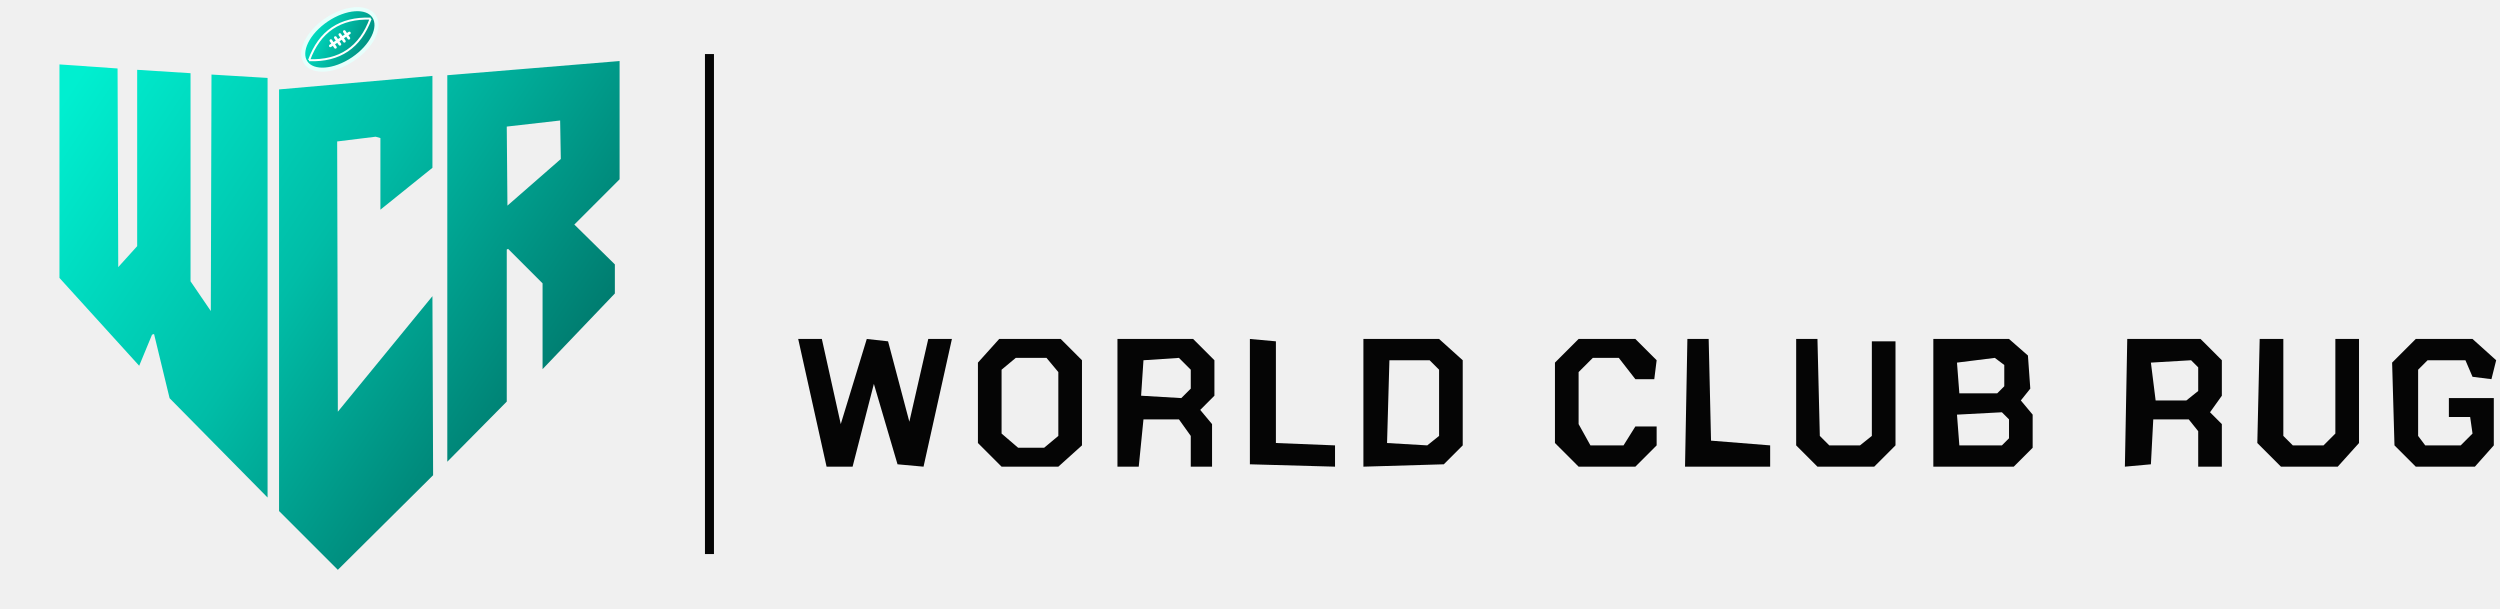
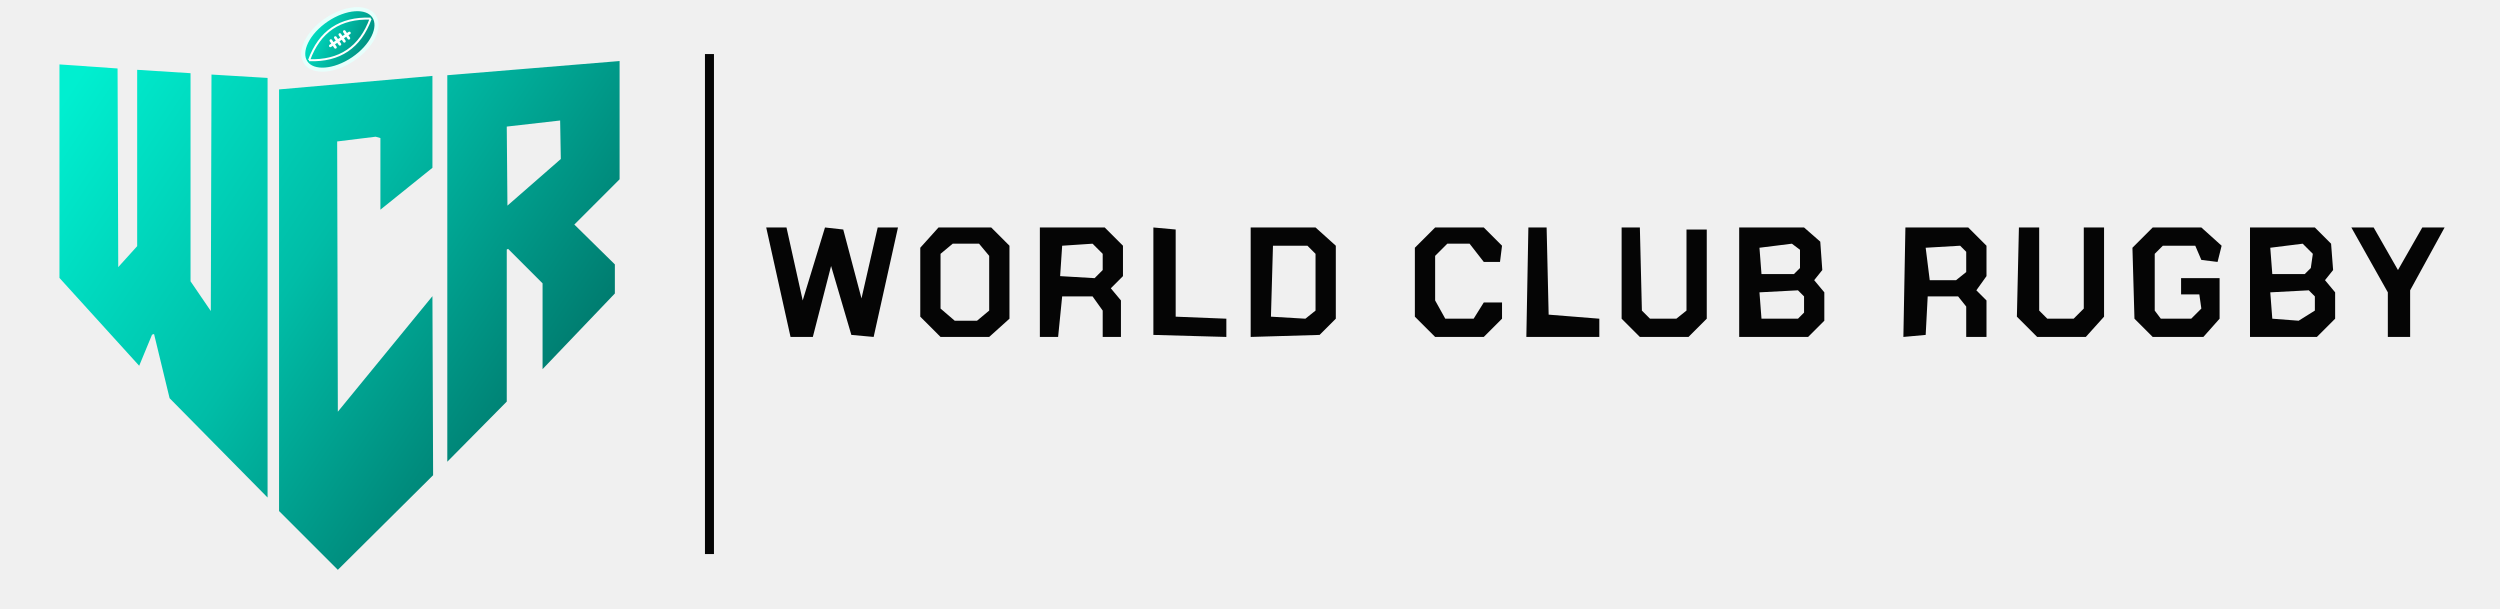
<svg xmlns="http://www.w3.org/2000/svg" role="img" aria-label="World Club Rugby horizontal logo" viewBox="0 0 1110 270">
  <defs>
    <linearGradient id="teal" gradientUnits="userSpaceOnUse" x1="170" y1="430" x2="970" y2="960">
      <stop stop-color="#00efd0" />
      <stop offset=".45" stop-color="#00bda7" />
      <stop offset="1" stop-color="#00695f" />
    </linearGradient>
    <linearGradient id="bg" x2="1" y2="1">
      <stop stop-color="#00efd0" />
      <stop offset="1" stop-color="#007f73" />
    </linearGradient>
  </defs>
  <g transform="translate(-18 -92) scale(.30)">
    <g transform="translate(563 365) rotate(-34)">
      <ellipse rx="61" ry="35" fill="url(#bg)" stroke="#e7fffc" stroke-width="6" />
      <path d="M-55 0Q0-40 55 0M-55 0Q0 40 55 0" stroke="#fff" stroke-width="3" fill="none" />
      <path d="M-17 0H17M-12-6V6M-4-6V6M4-6V6M12-6V6" stroke="white" stroke-width="4" stroke-linecap="round" />
    </g>
    <g fill="url(#teal)">
      <path fill-rule="evenodd" d="M889,485L890,542L811,611L810,494Z M700,419L473,439L473,1063L560,1150L701,1010L700,745L560,916L559,516L616,509L623,511L623,617L700,555Z M148,402L148,718L266,848L285,802L288,801L311,896L456,1043L456,422L373,417L372,767L342,723L342,415L263,410L263,671L235,702L234,408Z M977,397L722,418L722,990L810,901L810,676L812,675L863,726L863,853L970,741L970,698L910,639L977,572Z" />
    </g>
  </g>
  <path d="M315 24V246" stroke="#050505" stroke-width="4" />
-   <g transform="translate(199 -112) scale(1.05)" fill="#050505">
+   <g transform="translate(207 -124) scale(.90)" fill="#050505">
    <path fill-rule="evenodd" d="M890,282L909,281L912,284L912,291L904,296L891,295Z M638,282L657,281L660,284L660,292L657,295L639,295Z M720,260L737,259L740,262L740,272L735,276L722,276Z M398,259L415,259L419,263L419,291L414,295L397,294Z M890,260L906,258L911,263L910,270L907,273L891,273Z M638,260L654,258L658,261L658,270L655,273L639,273Z M314,263L314,271L310,275L293,274L294,259L309,258Z M240,258L253,258L258,264L258,291L252,296L241,296L234,290L234,263Z M930,250L948,282L948,304L959,304L959,281L976,250L965,250L953,271L941,250Z M880,250L880,304L913,304L922,295L922,282L917,276L921,271L920,258L912,250Z M832,250L822,260L823,295L832,304L857,304L865,295L865,275L846,275L846,283L855,283L856,290L851,295L836,295L833,291L833,263L837,259L853,259L856,266L864,267L866,259L856,250Z M766,250L765,294L775,304L799,304L808,294L808,250L798,250L798,290L793,295L780,295L776,291L776,250Z M710,250L709,304L720,303L721,284L736,284L740,289L740,304L750,304L750,286L745,281L750,274L750,259L741,250Z M628,250L628,304L662,304L670,296L670,282L665,276L669,271L668,257L660,250Z M570,250L570,295L579,304L603,304L612,295L612,251L602,251L602,291L597,295L584,295L580,291L579,250Z M524,250L523,304L559,304L559,295L534,293L533,250Z M478,250L468,260L468,294L478,304L502,304L511,295L511,287L502,287L497,295L483,295L478,286L478,264L484,258L495,258L502,267L510,267L511,259L502,250Z M387,250L387,304L421,303L429,295L429,259L419,250Z M339,250L339,303L375,304L375,295L350,294L350,251Z M283,250L283,304L292,304L294,284L309,284L314,291L314,304L323,304L323,286L318,280L324,274L324,259L315,250Z M233,250L224,260L224,294L234,304L258,304L268,295L268,259L259,250Z M148,250L160,304L171,304L180,269L190,303L201,304L213,250L203,250L195,285L186,251L177,250L166,286L158,250Z" />
  </g>
</svg>
